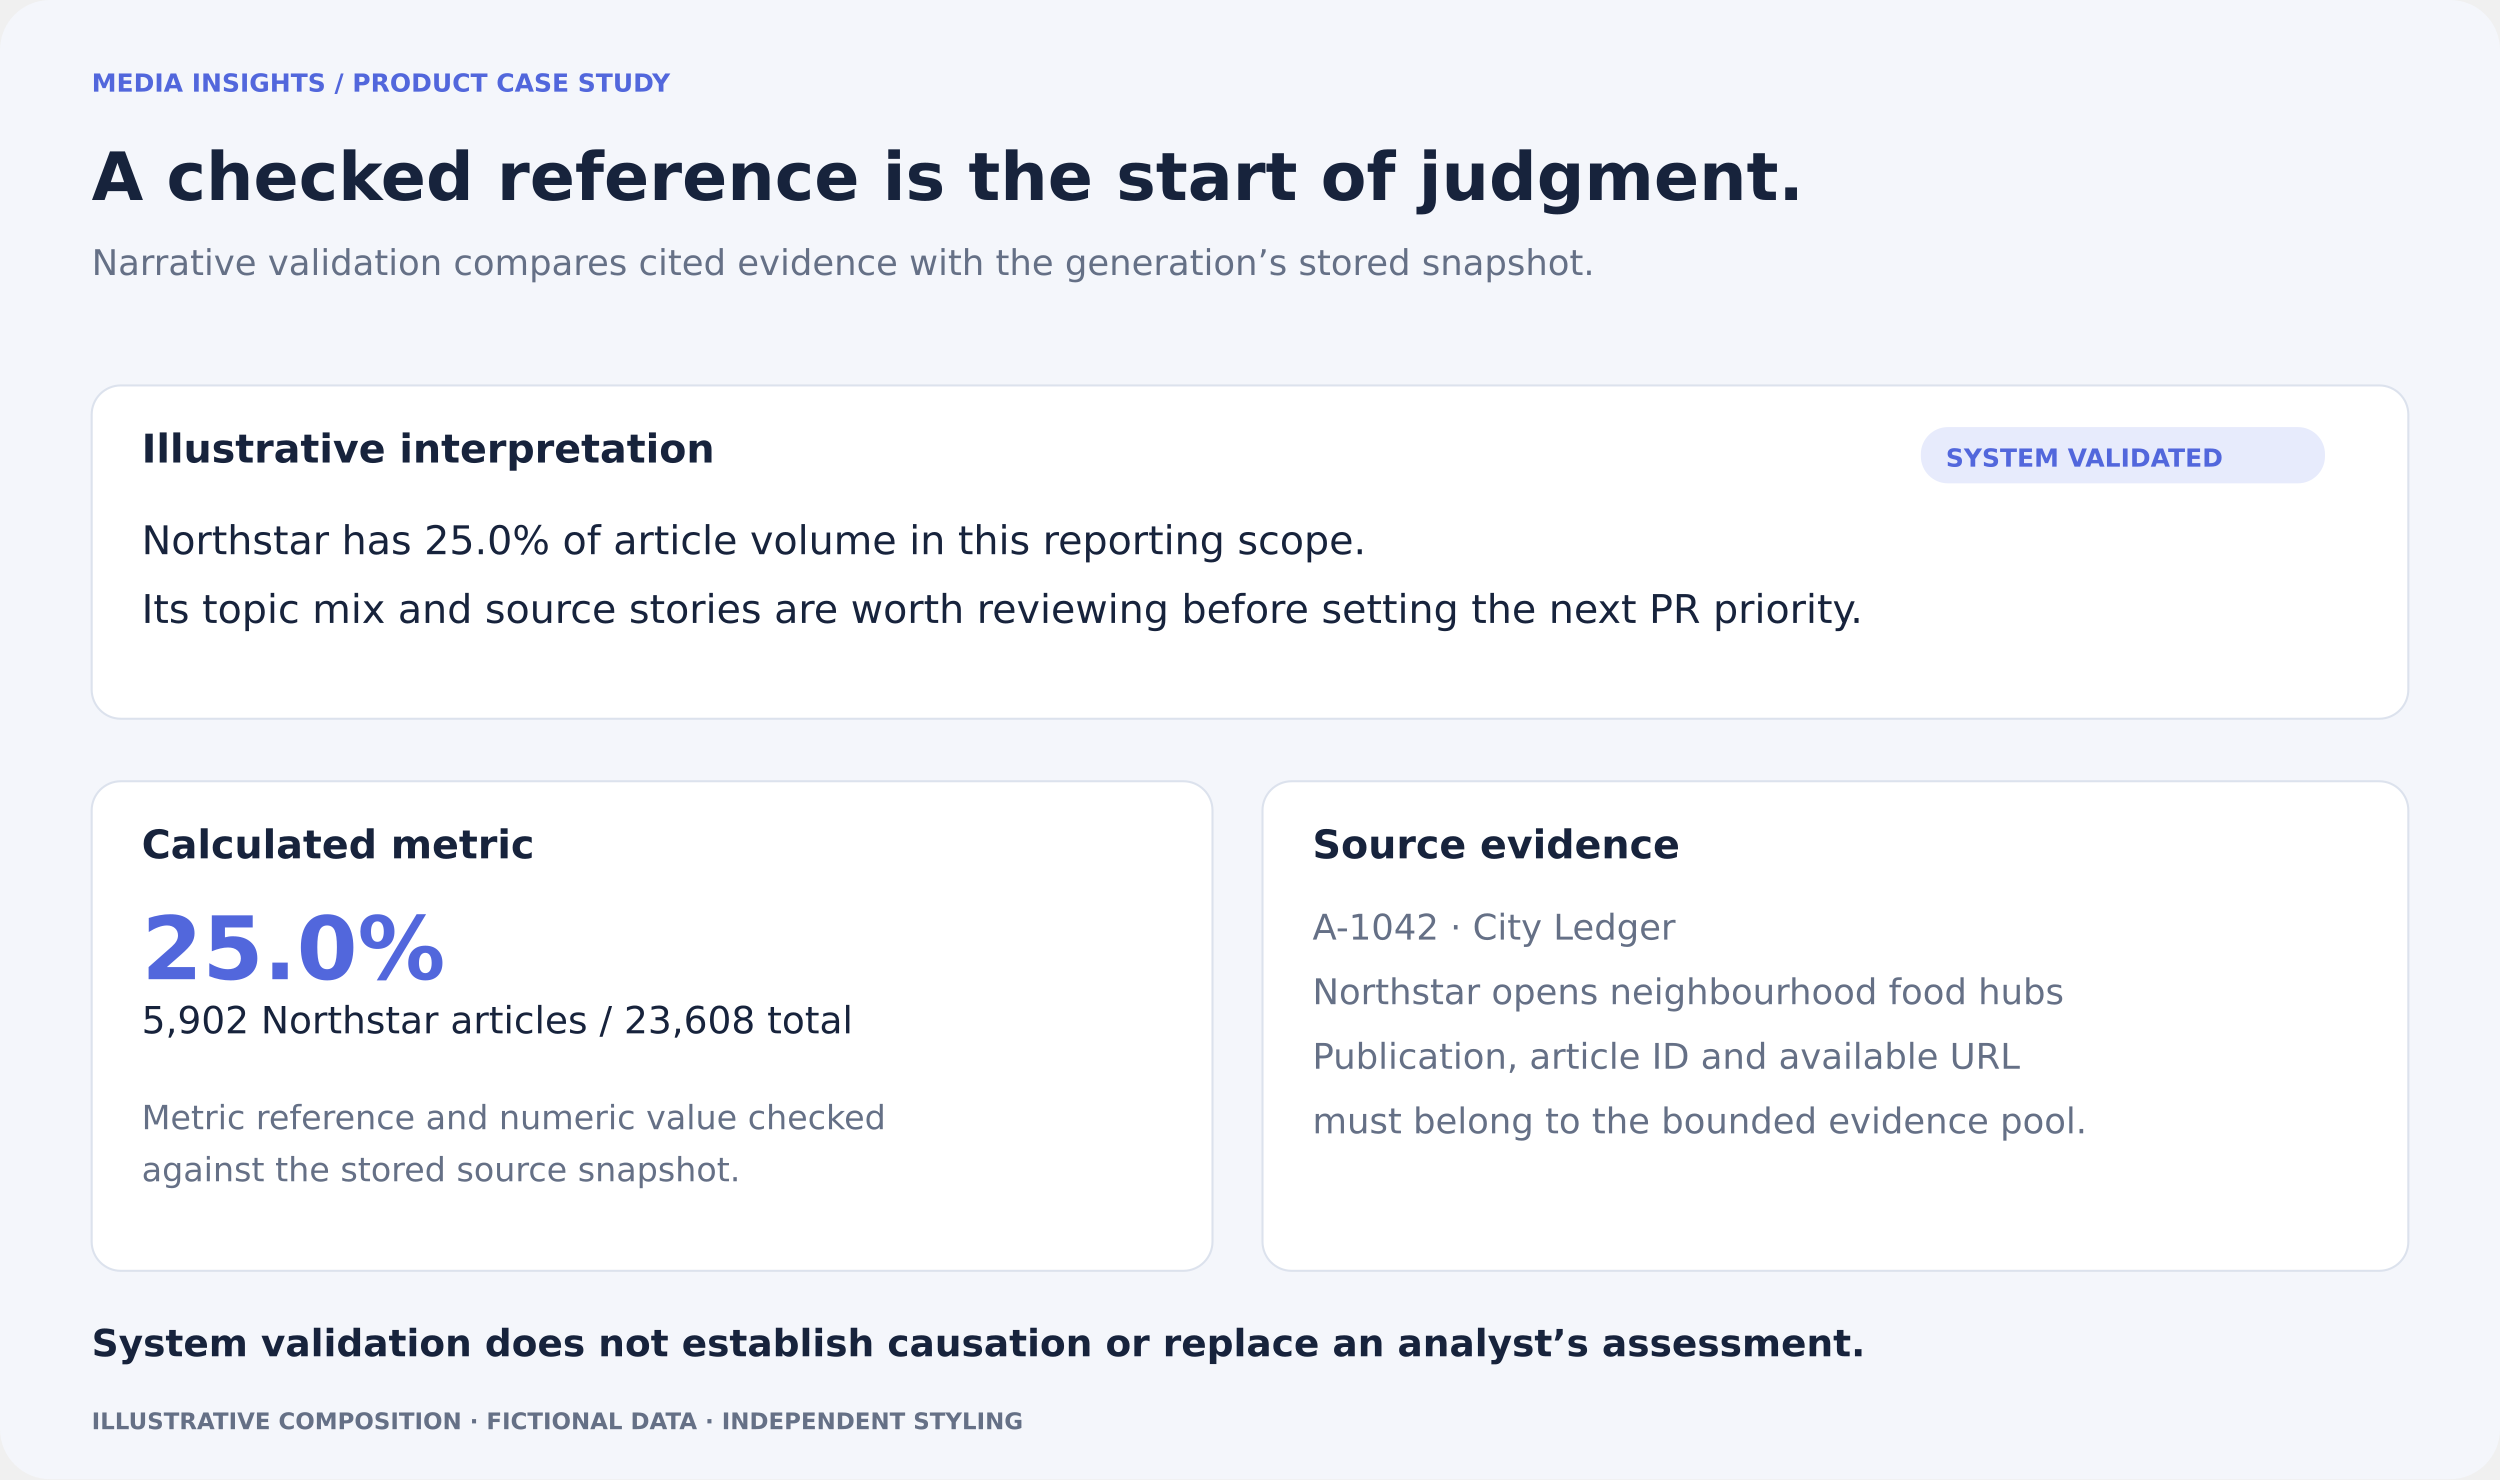
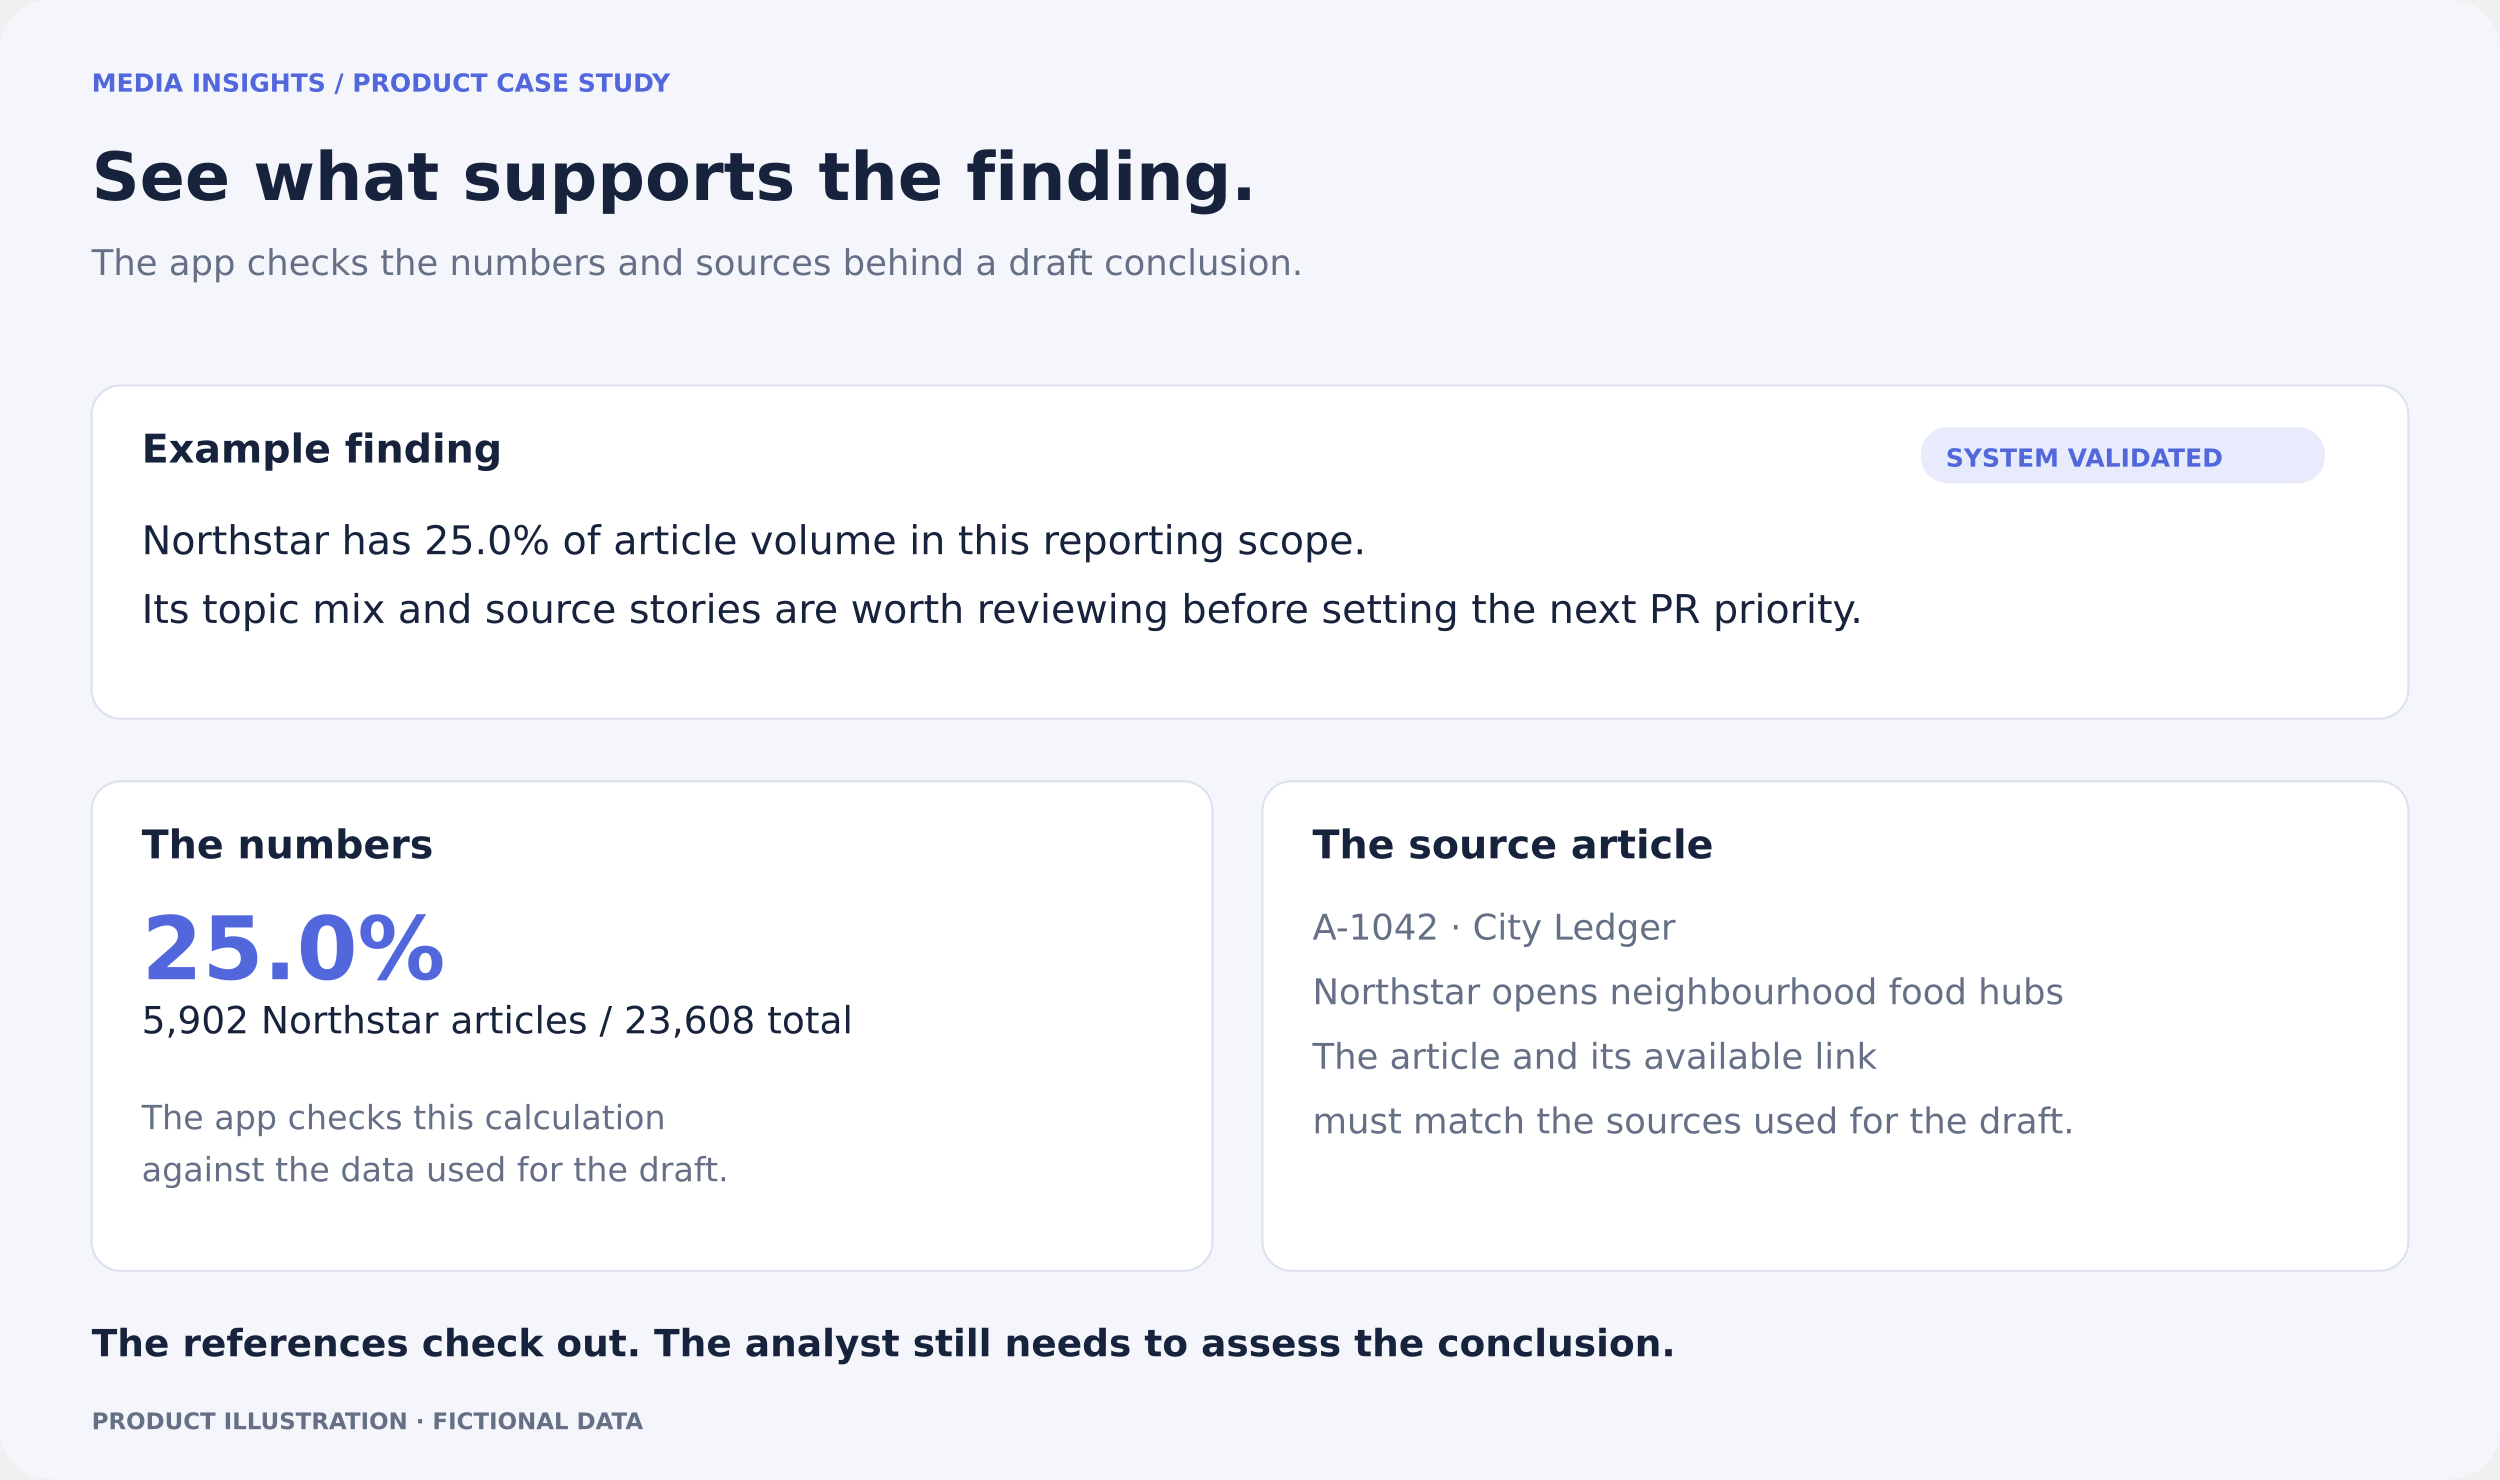
<svg xmlns="http://www.w3.org/2000/svg" width="1200" height="710" viewBox="0 0 1200 710" role="img">
  <g font-family="DejaVu Sans,Arial,sans-serif">
    <rect x="0" y="0" width="1200" height="710" rx="24" fill="#f4f6fb" stroke="none" />
    <text x="44" y="44" font-size="12" fill="#5267dc" font-weight="700">MEDIA INSIGHTS  /  PRODUCT CASE STUDY</text>
-     <text x="44" y="96" font-size="32" fill="#17233c" font-weight="700">A checked reference is the start of judgment.</text>
-     <text x="44" y="132" font-size="17" fill="#657086" font-weight="400">Narrative validation compares cited evidence with the generation’s stored snapshot.</text>
+     <text x="44" y="96" font-size="32" fill="#17233c" font-weight="700">See what supports the finding.</text>
+     <text x="44" y="132" font-size="17" fill="#657086" font-weight="400">The app checks the numbers and sources behind a draft conclusion.</text>
    <rect x="44" y="185" width="1112" height="160" rx="14" fill="#fff" stroke="#dce2ed" />
-     <text x="68" y="222" font-size="19" fill="#17233c" font-weight="650">Illustrative interpretation</text>
+     <text x="68" y="222" font-size="19" fill="#17233c" font-weight="650">Example finding</text>
    <rect x="922" y="205" width="194" height="27" rx="13" fill="#e7ebfc" stroke="none" />
    <text x="934" y="224" font-size="12" fill="#5267dc" font-weight="700">SYSTEM VALIDATED</text>
    <text x="68" y="266" font-size="19" fill="#17233c" font-weight="400">Northstar has 25.0% of article volume in this reporting scope.</text>
    <text x="68" y="299" font-size="19" fill="#17233c" font-weight="400">Its topic mix and source stories are worth reviewing before setting the next PR priority.</text>
    <rect x="44" y="375" width="538" height="235" rx="14" fill="#fff" stroke="#dce2ed" />
-     <text x="68" y="412" font-size="19" fill="#17233c" font-weight="650">Calculated metric</text>
+     <text x="68" y="412" font-size="19" fill="#17233c" font-weight="650">The numbers</text>
    <text x="68" y="470" font-size="42" fill="#5267dc" font-weight="700">25.0%</text>
    <text x="68" y="496" font-size="18" fill="#17233c" font-weight="400">5,902 Northstar articles / 23,608 total</text>
-     <text x="68" y="542" font-size="16" fill="#657086" font-weight="400">Metric reference and numeric value checked</text>
-     <text x="68" y="567" font-size="16" fill="#657086" font-weight="400">against the stored source snapshot.</text>
+     <text x="68" y="542" font-size="16" fill="#657086" font-weight="400">The app checks this calculation</text>
+     <text x="68" y="567" font-size="16" fill="#657086" font-weight="400">against the data used for the draft.</text>
    <rect x="606" y="375" width="550" height="235" rx="14" fill="#fff" stroke="#dce2ed" />
-     <text x="630" y="412" font-size="19" fill="#17233c" font-weight="650">Source evidence</text>
+     <text x="630" y="412" font-size="19" fill="#17233c" font-weight="650">The source article</text>
    <text x="630" y="451" font-size="17" fill="#657086" font-weight="400">A-1042 · City Ledger</text>
    <text x="630" y="482" font-size="17" fill="#657086" font-weight="400">Northstar opens neighbourhood food hubs</text>
-     <text x="630" y="513" font-size="17" fill="#657086" font-weight="400">Publication, article ID and available URL</text>
-     <text x="630" y="544" font-size="17" fill="#657086" font-weight="400">must belong to the bounded evidence pool.</text>
-     <text x="44" y="651" font-size="18" fill="#17233c" font-weight="600">System validation does not establish causation or replace an analyst’s assessment.</text>
-     <text x="44" y="686" font-size="11" fill="#657086" font-weight="600">ILLUSTRATIVE COMPOSITION · FICTIONAL DATA · INDEPENDENT STYLING</text>
+     <text x="630" y="513" font-size="17" fill="#657086" font-weight="400">The article and its available link</text>
+     <text x="630" y="544" font-size="17" fill="#657086" font-weight="400">must match the sources used for the draft.</text>
+     <text x="44" y="651" font-size="18" fill="#17233c" font-weight="600">The references check out. The analyst still needs to assess the conclusion.</text>
+     <text x="44" y="686" font-size="11" fill="#657086" font-weight="600">PRODUCT ILLUSTRATION · FICTIONAL DATA</text>
  </g>
</svg>
